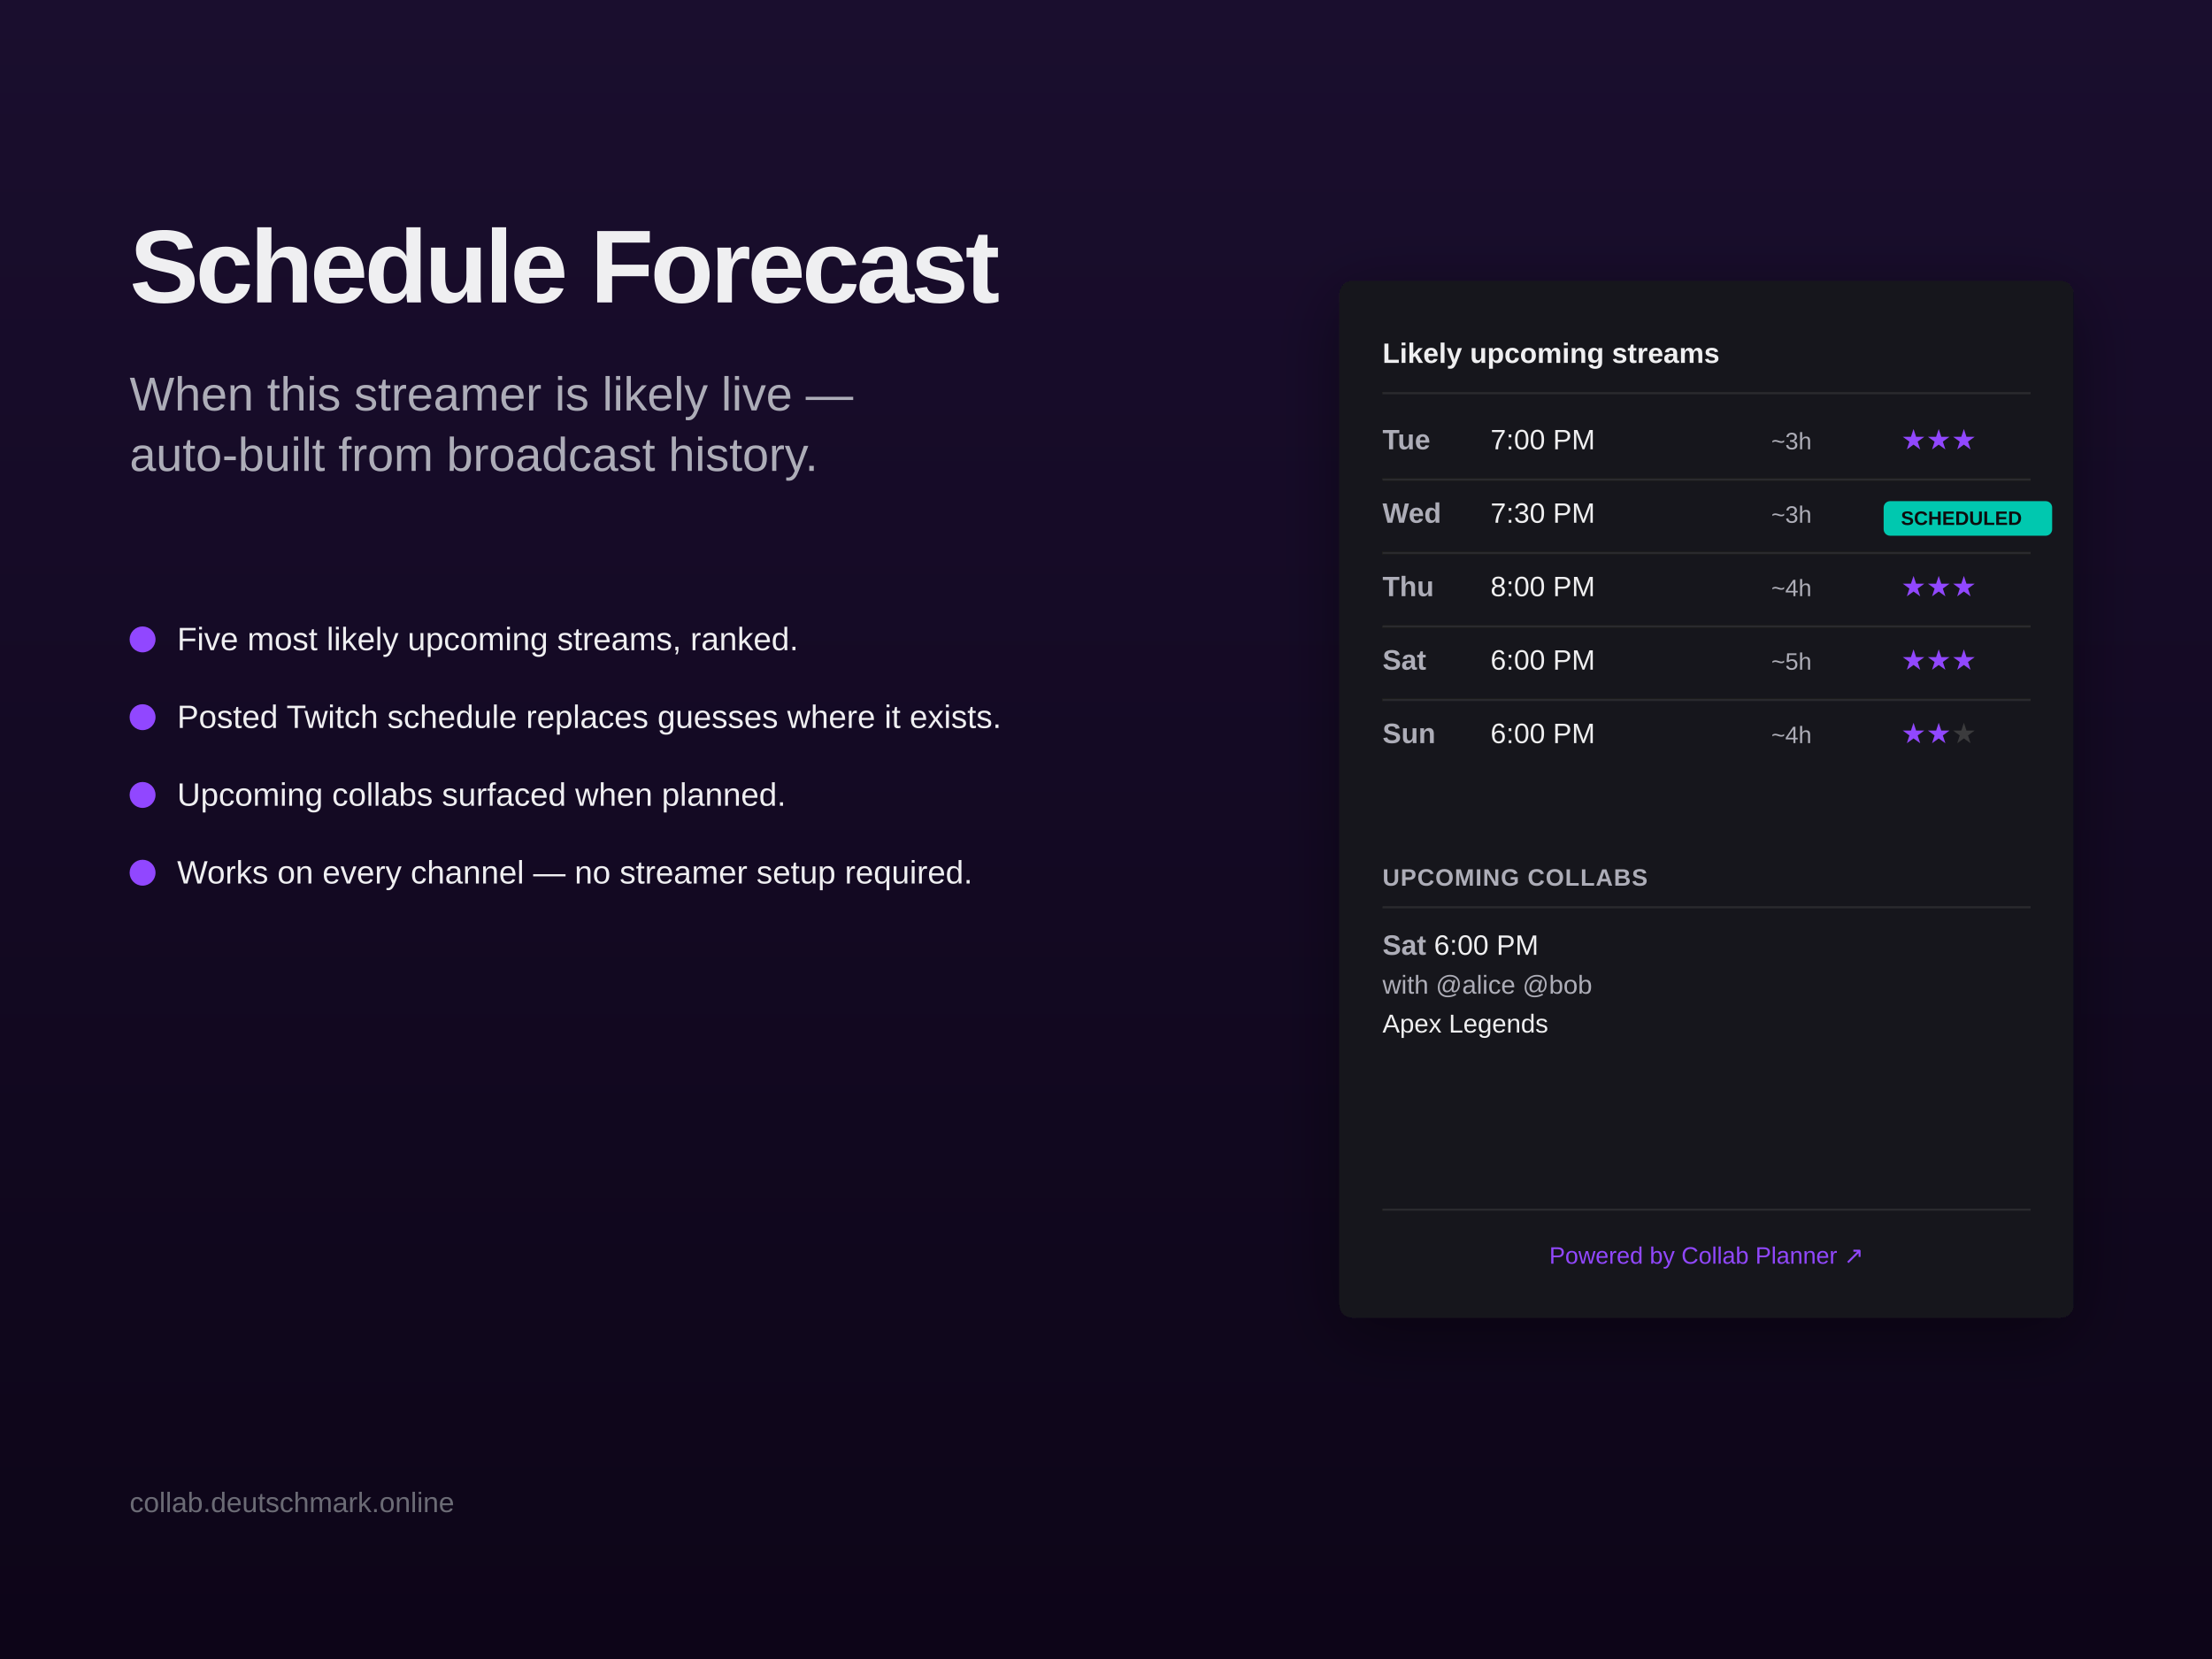
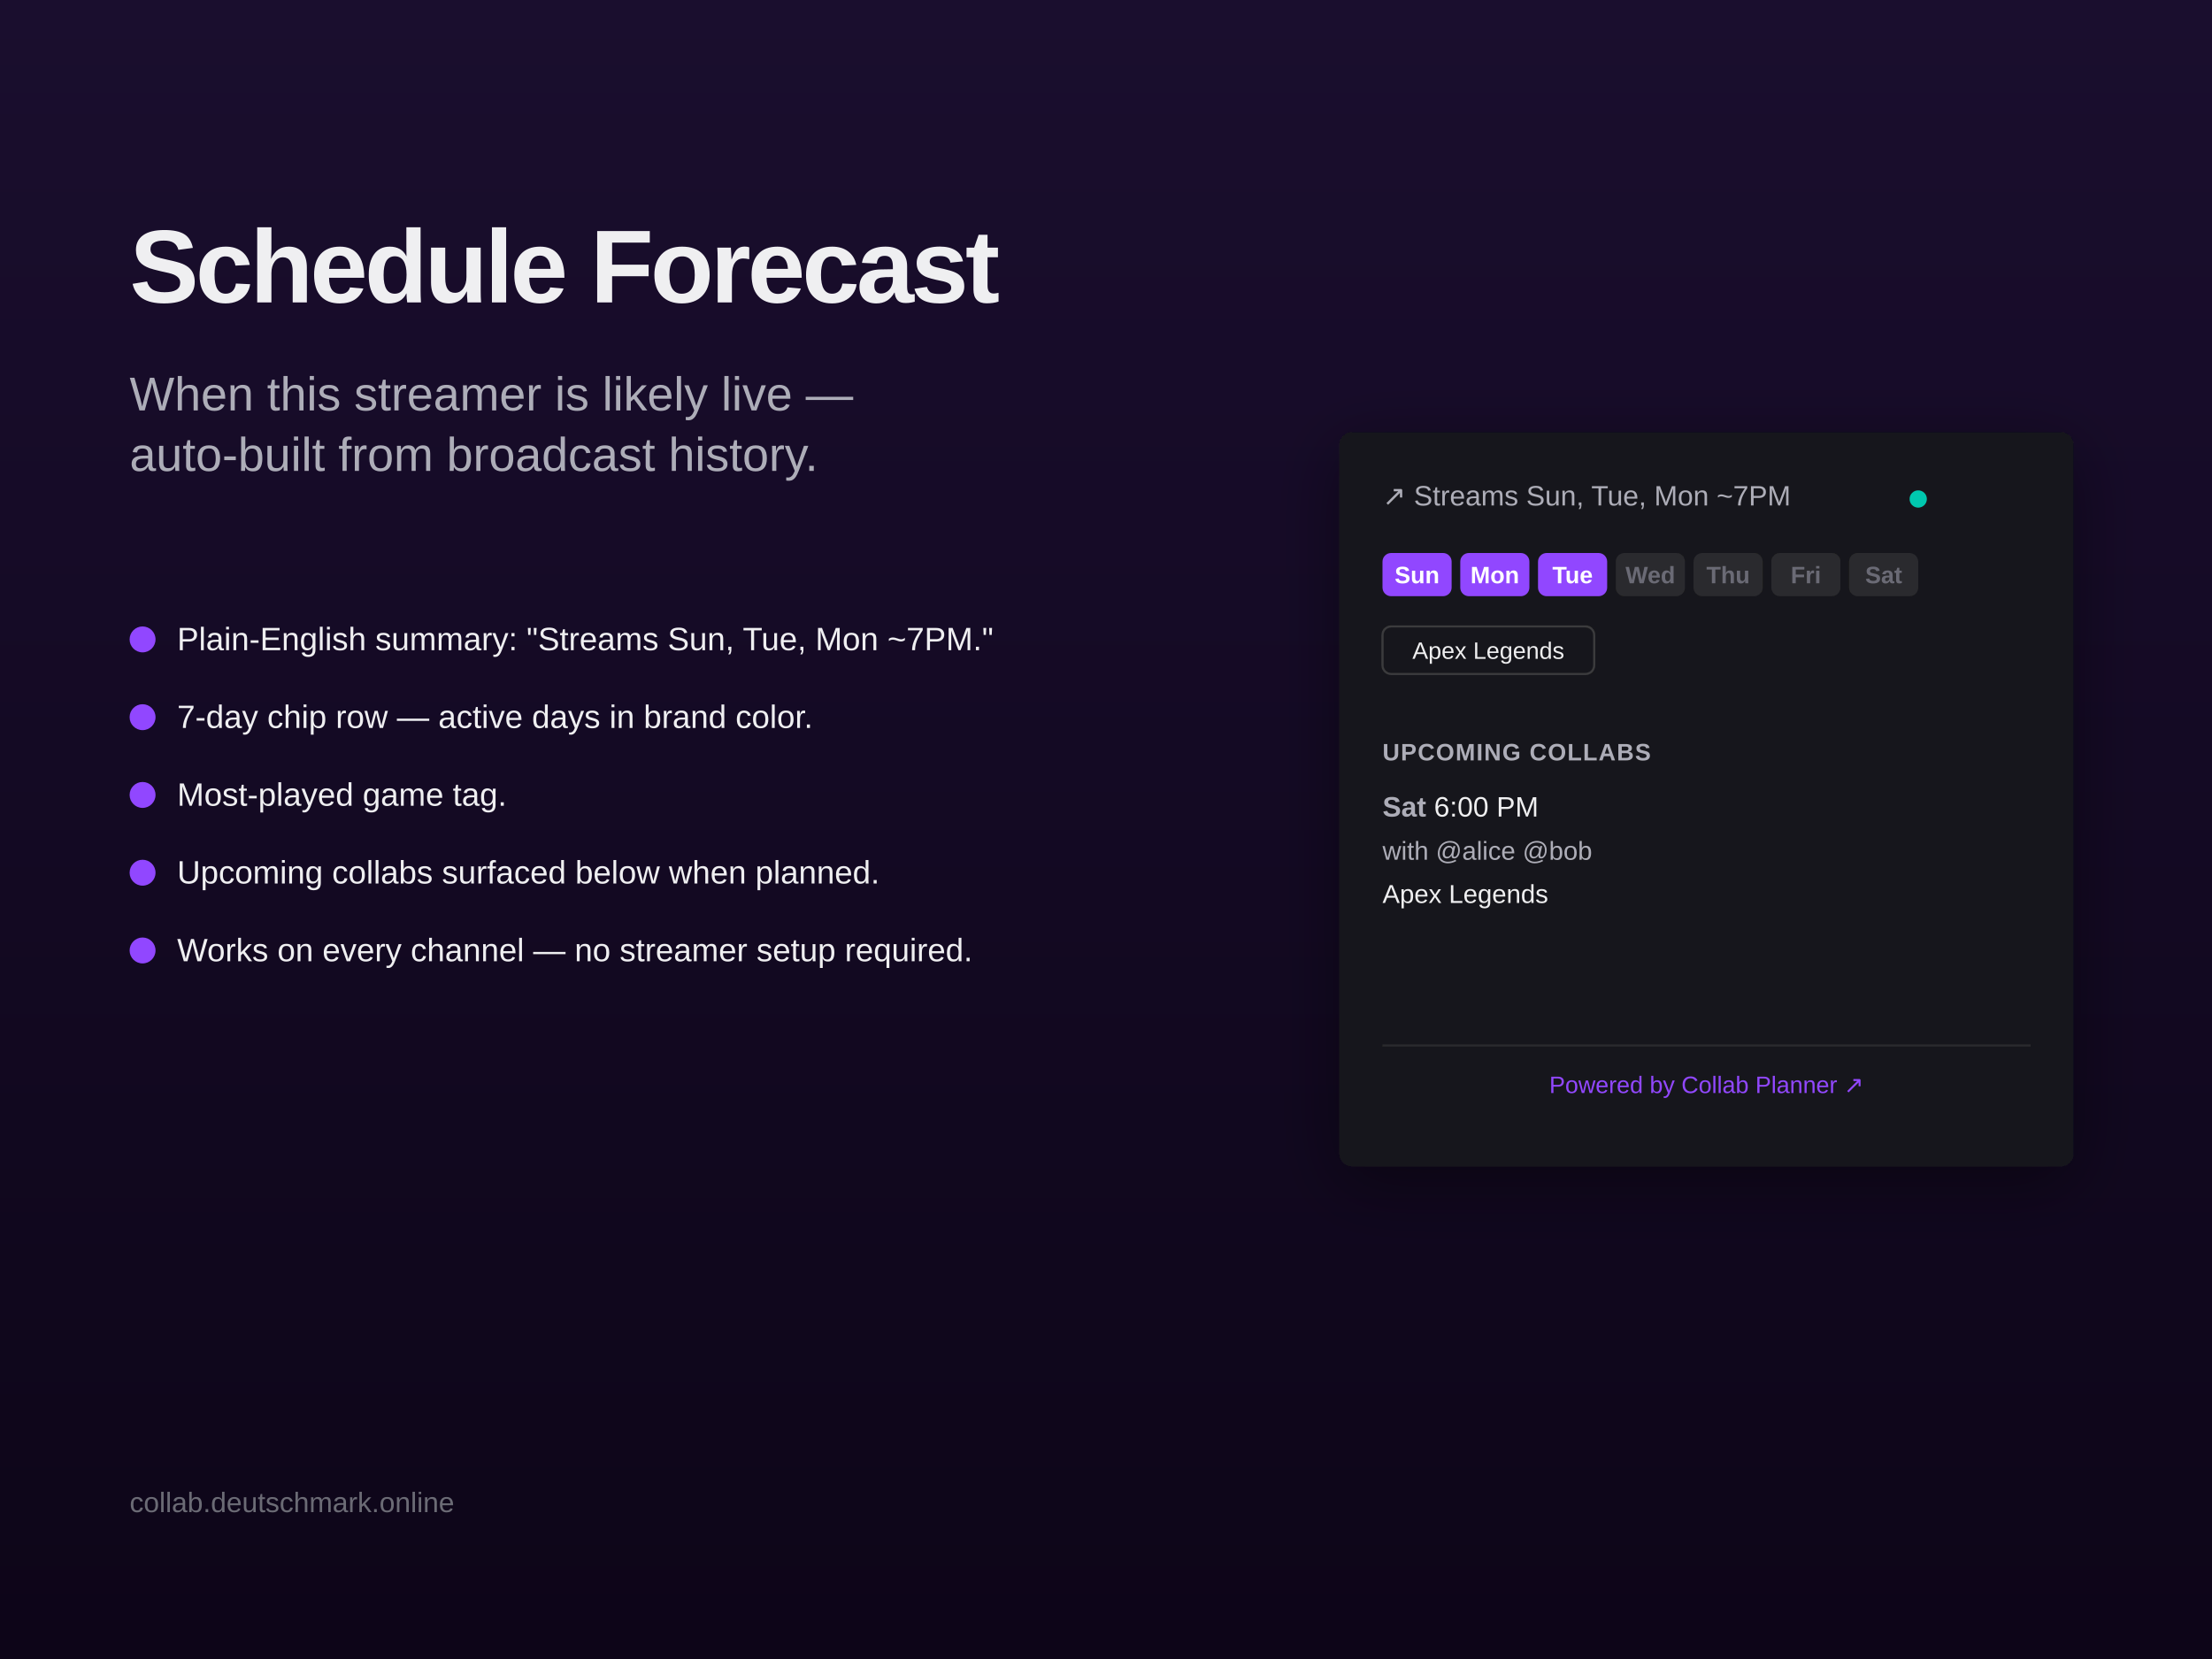
<svg xmlns="http://www.w3.org/2000/svg" width="1024" height="768" viewBox="0 0 1024 768">
  <defs>
    <linearGradient id="page" x1="0" y1="0" x2="0" y2="1">
      <stop offset="0%" stop-color="#1a0e2e" />
      <stop offset="100%" stop-color="#0d0518" />
    </linearGradient>
    <filter id="panel-shadow" x="-10%" y="-10%" width="120%" height="120%">
      <feDropShadow dx="0" dy="8" stdDeviation="16" flood-color="#000" flood-opacity="0.4" />
    </filter>
  </defs>
  <rect width="1024" height="768" fill="url(#page)" />
  <g font-family="Segoe UI, Arial, sans-serif" fill="#efeff1">
    <text x="60" y="140" font-size="48" font-weight="700" letter-spacing="-1.5">Schedule Forecast</text>
    <text x="60" y="190" font-size="22" font-weight="500" fill="#adadb8">When this streamer is likely live —</text>
    <text x="60" y="218" font-size="22" font-weight="500" fill="#adadb8">auto-built from broadcast history.</text>
    <g font-size="15" fill="#efeff1">
      <g transform="translate(60, 290)">
        <circle cx="6" cy="6" r="6" fill="#9147ff" />
-         <text x="22" y="11">Five most likely upcoming streams, ranked.</text>
+         <text x="22" y="11">Plain-English summary: "Streams Sun, Tue, Mon ~7PM."</text>
      </g>
      <g transform="translate(60, 326)">
        <circle cx="6" cy="6" r="6" fill="#9147ff" />
-         <text x="22" y="11">Posted Twitch schedule replaces guesses where it exists.</text>
+         <text x="22" y="11">7-day chip row — active days in brand color.</text>
      </g>
      <g transform="translate(60, 362)">
        <circle cx="6" cy="6" r="6" fill="#9147ff" />
-         <text x="22" y="11">Upcoming collabs surfaced when planned.</text>
+         <text x="22" y="11">Most-played game tag.</text>
      </g>
      <g transform="translate(60, 398)">
+         <circle cx="6" cy="6" r="6" fill="#9147ff" />
+         <text x="22" y="11">Upcoming collabs surfaced below when planned.</text>
+       </g>
+       <g transform="translate(60, 434)">
        <circle cx="6" cy="6" r="6" fill="#9147ff" />
        <text x="22" y="11">Works on every channel — no streamer setup required.</text>
      </g>
    </g>
    <text x="60" y="700" font-size="13" fill="#6b6b75">collab.deutschmark.online</text>
  </g>
-   <g transform="translate(620, 130)" filter="url(#panel-shadow)">
-     <rect width="340" height="480" rx="6" fill="#18181b" />
-     <text x="20" y="38" font-family="Segoe UI, Arial, sans-serif" font-size="13" font-weight="600" fill="#efeff1">Likely upcoming streams</text>
-     <line x1="20" y1="52" x2="320" y2="52" stroke="#2a2a2e" stroke-width="1" />
-     <g font-family="Segoe UI, Arial, sans-serif" font-size="13" fill="#efeff1">
-       <g transform="translate(20, 78)">
-         <text fill="#adadb8" font-weight="600">Tue</text>
-         <text x="50">7:00 PM</text>
-         <text x="180" fill="#adadb8" font-size="11">~3h</text>
-         <text x="240" fill="#9147ff">★★★</text>
+   <g transform="translate(620, 200)" filter="url(#panel-shadow)">
+     <rect width="340" height="340" rx="6" fill="#18181b" />
+     <g transform="translate(20, 34)" font-family="Segoe UI, Arial, sans-serif">
+       <text fill="#adadb8" font-size="13">↗  Streams Sun, Tue, Mon ~7PM</text>
+       <circle cx="248" cy="-3" r="4" fill="#00c8af" />
+     </g>
+     <g transform="translate(20, 56)" font-family="Segoe UI, Arial, sans-serif" font-size="11" font-weight="600">
+       <g>
+         <rect x="0" y="0" width="32" height="20" rx="4" fill="#9147ff" />
+         <text x="16" y="14" text-anchor="middle" fill="#ffffff">Sun</text>
      </g>
-       <line x1="20" y1="92" x2="320" y2="92" stroke="#2a2a2e" />
-       <g transform="translate(20, 112)">
-         <text fill="#adadb8" font-weight="600">Wed</text>
-         <text x="50">7:30 PM</text>
-         <text x="180" fill="#adadb8" font-size="11">~3h</text>
-         <rect x="232" y="-10" width="78" height="16" rx="3" fill="#00c8af" />
-         <text x="240" y="1" fill="#0e0e10" font-size="9" font-weight="700">SCHEDULED</text>
+       <g>
+         <rect x="36" y="0" width="32" height="20" rx="4" fill="#9147ff" />
+         <text x="52" y="14" text-anchor="middle" fill="#ffffff">Mon</text>
      </g>
-       <line x1="20" y1="126" x2="320" y2="126" stroke="#2a2a2e" />
-       <g transform="translate(20, 146)">
-         <text fill="#adadb8" font-weight="600">Thu</text>
-         <text x="50">8:00 PM</text>
-         <text x="180" fill="#adadb8" font-size="11">~4h</text>
-         <text x="240" fill="#9147ff">★★★</text>
+       <g>
+         <rect x="72" y="0" width="32" height="20" rx="4" fill="#9147ff" />
+         <text x="88" y="14" text-anchor="middle" fill="#ffffff">Tue</text>
      </g>
-       <line x1="20" y1="160" x2="320" y2="160" stroke="#2a2a2e" />
-       <g transform="translate(20, 180)">
-         <text fill="#adadb8" font-weight="600">Sat</text>
-         <text x="50">6:00 PM</text>
-         <text x="180" fill="#adadb8" font-size="11">~5h</text>
-         <text x="240" fill="#9147ff">★★★</text>
+       <g>
+         <rect x="108" y="0" width="32" height="20" rx="4" fill="#2a2a2e" />
+         <text x="124" y="14" text-anchor="middle" fill="#6b6b75">Wed</text>
      </g>
-       <line x1="20" y1="194" x2="320" y2="194" stroke="#2a2a2e" />
-       <g transform="translate(20, 214)">
-         <text fill="#adadb8" font-weight="600">Sun</text>
-         <text x="50">6:00 PM</text>
-         <text x="180" fill="#adadb8" font-size="11">~4h</text>
-         <text x="240" fill="#9147ff">★★<tspan fill="#3a3a3d">★</tspan>
-         </text>
+       <g>
+         <rect x="144" y="0" width="32" height="20" rx="4" fill="#2a2a2e" />
+         <text x="160" y="14" text-anchor="middle" fill="#6b6b75">Thu</text>
+       </g>
+       <g>
+         <rect x="180" y="0" width="32" height="20" rx="4" fill="#2a2a2e" />
+         <text x="196" y="14" text-anchor="middle" fill="#6b6b75">Fri</text>
+       </g>
+       <g>
+         <rect x="216" y="0" width="32" height="20" rx="4" fill="#2a2a2e" />
+         <text x="232" y="14" text-anchor="middle" fill="#6b6b75">Sat</text>
      </g>
    </g>
-     <text x="20" y="280" font-family="Segoe UI, Arial, sans-serif" font-size="11" font-weight="600" fill="#adadb8" letter-spacing="0.4">UPCOMING COLLABS</text>
-     <line x1="20" y1="290" x2="320" y2="290" stroke="#2a2a2e" />
-     <g transform="translate(20, 312)" font-family="Segoe UI, Arial, sans-serif" fill="#efeff1">
-       <text font-size="13">
+     <g transform="translate(20, 90)">
+       <rect x="0" y="0" width="98" height="22" rx="4" fill="none" stroke="#3a3a3d" />
+       <text x="49" y="15" text-anchor="middle" font-family="Segoe UI, Arial, sans-serif" font-size="11" fill="#efeff1">Apex Legends</text>
+     </g>
+     <text x="20" y="152" font-family="Segoe UI, Arial, sans-serif" font-size="11" font-weight="600" fill="#adadb8" letter-spacing="0.5">UPCOMING COLLABS</text>
+     <g transform="translate(20, 178)" font-family="Segoe UI, Arial, sans-serif">
+       <text font-size="13" fill="#efeff1">
        <tspan fill="#adadb8" font-weight="600">Sat</tspan>
        <tspan>6:00 PM</tspan>
      </text>
-       <text x="0" y="18" font-size="12" fill="#adadb8">with @alice @bob</text>
-       <text x="0" y="36" font-size="12">Apex Legends</text>
+       <text x="0" y="20" font-size="12" fill="#adadb8">with @alice @bob</text>
+       <text x="0" y="40" font-size="12" fill="#efeff1">Apex Legends</text>
    </g>
-     <line x1="20" y1="430" x2="320" y2="430" stroke="#2a2a2e" />
-     <text x="170" y="455" text-anchor="middle" font-family="Segoe UI, Arial, sans-serif" font-size="11" fill="#9147ff">Powered by Collab Planner ↗</text>
+     <line x1="20" y1="284" x2="320" y2="284" stroke="#2a2a2e" />
+     <text x="170" y="306" text-anchor="middle" font-family="Segoe UI, Arial, sans-serif" font-size="11" fill="#9147ff">Powered by Collab Planner ↗</text>
  </g>
</svg>
